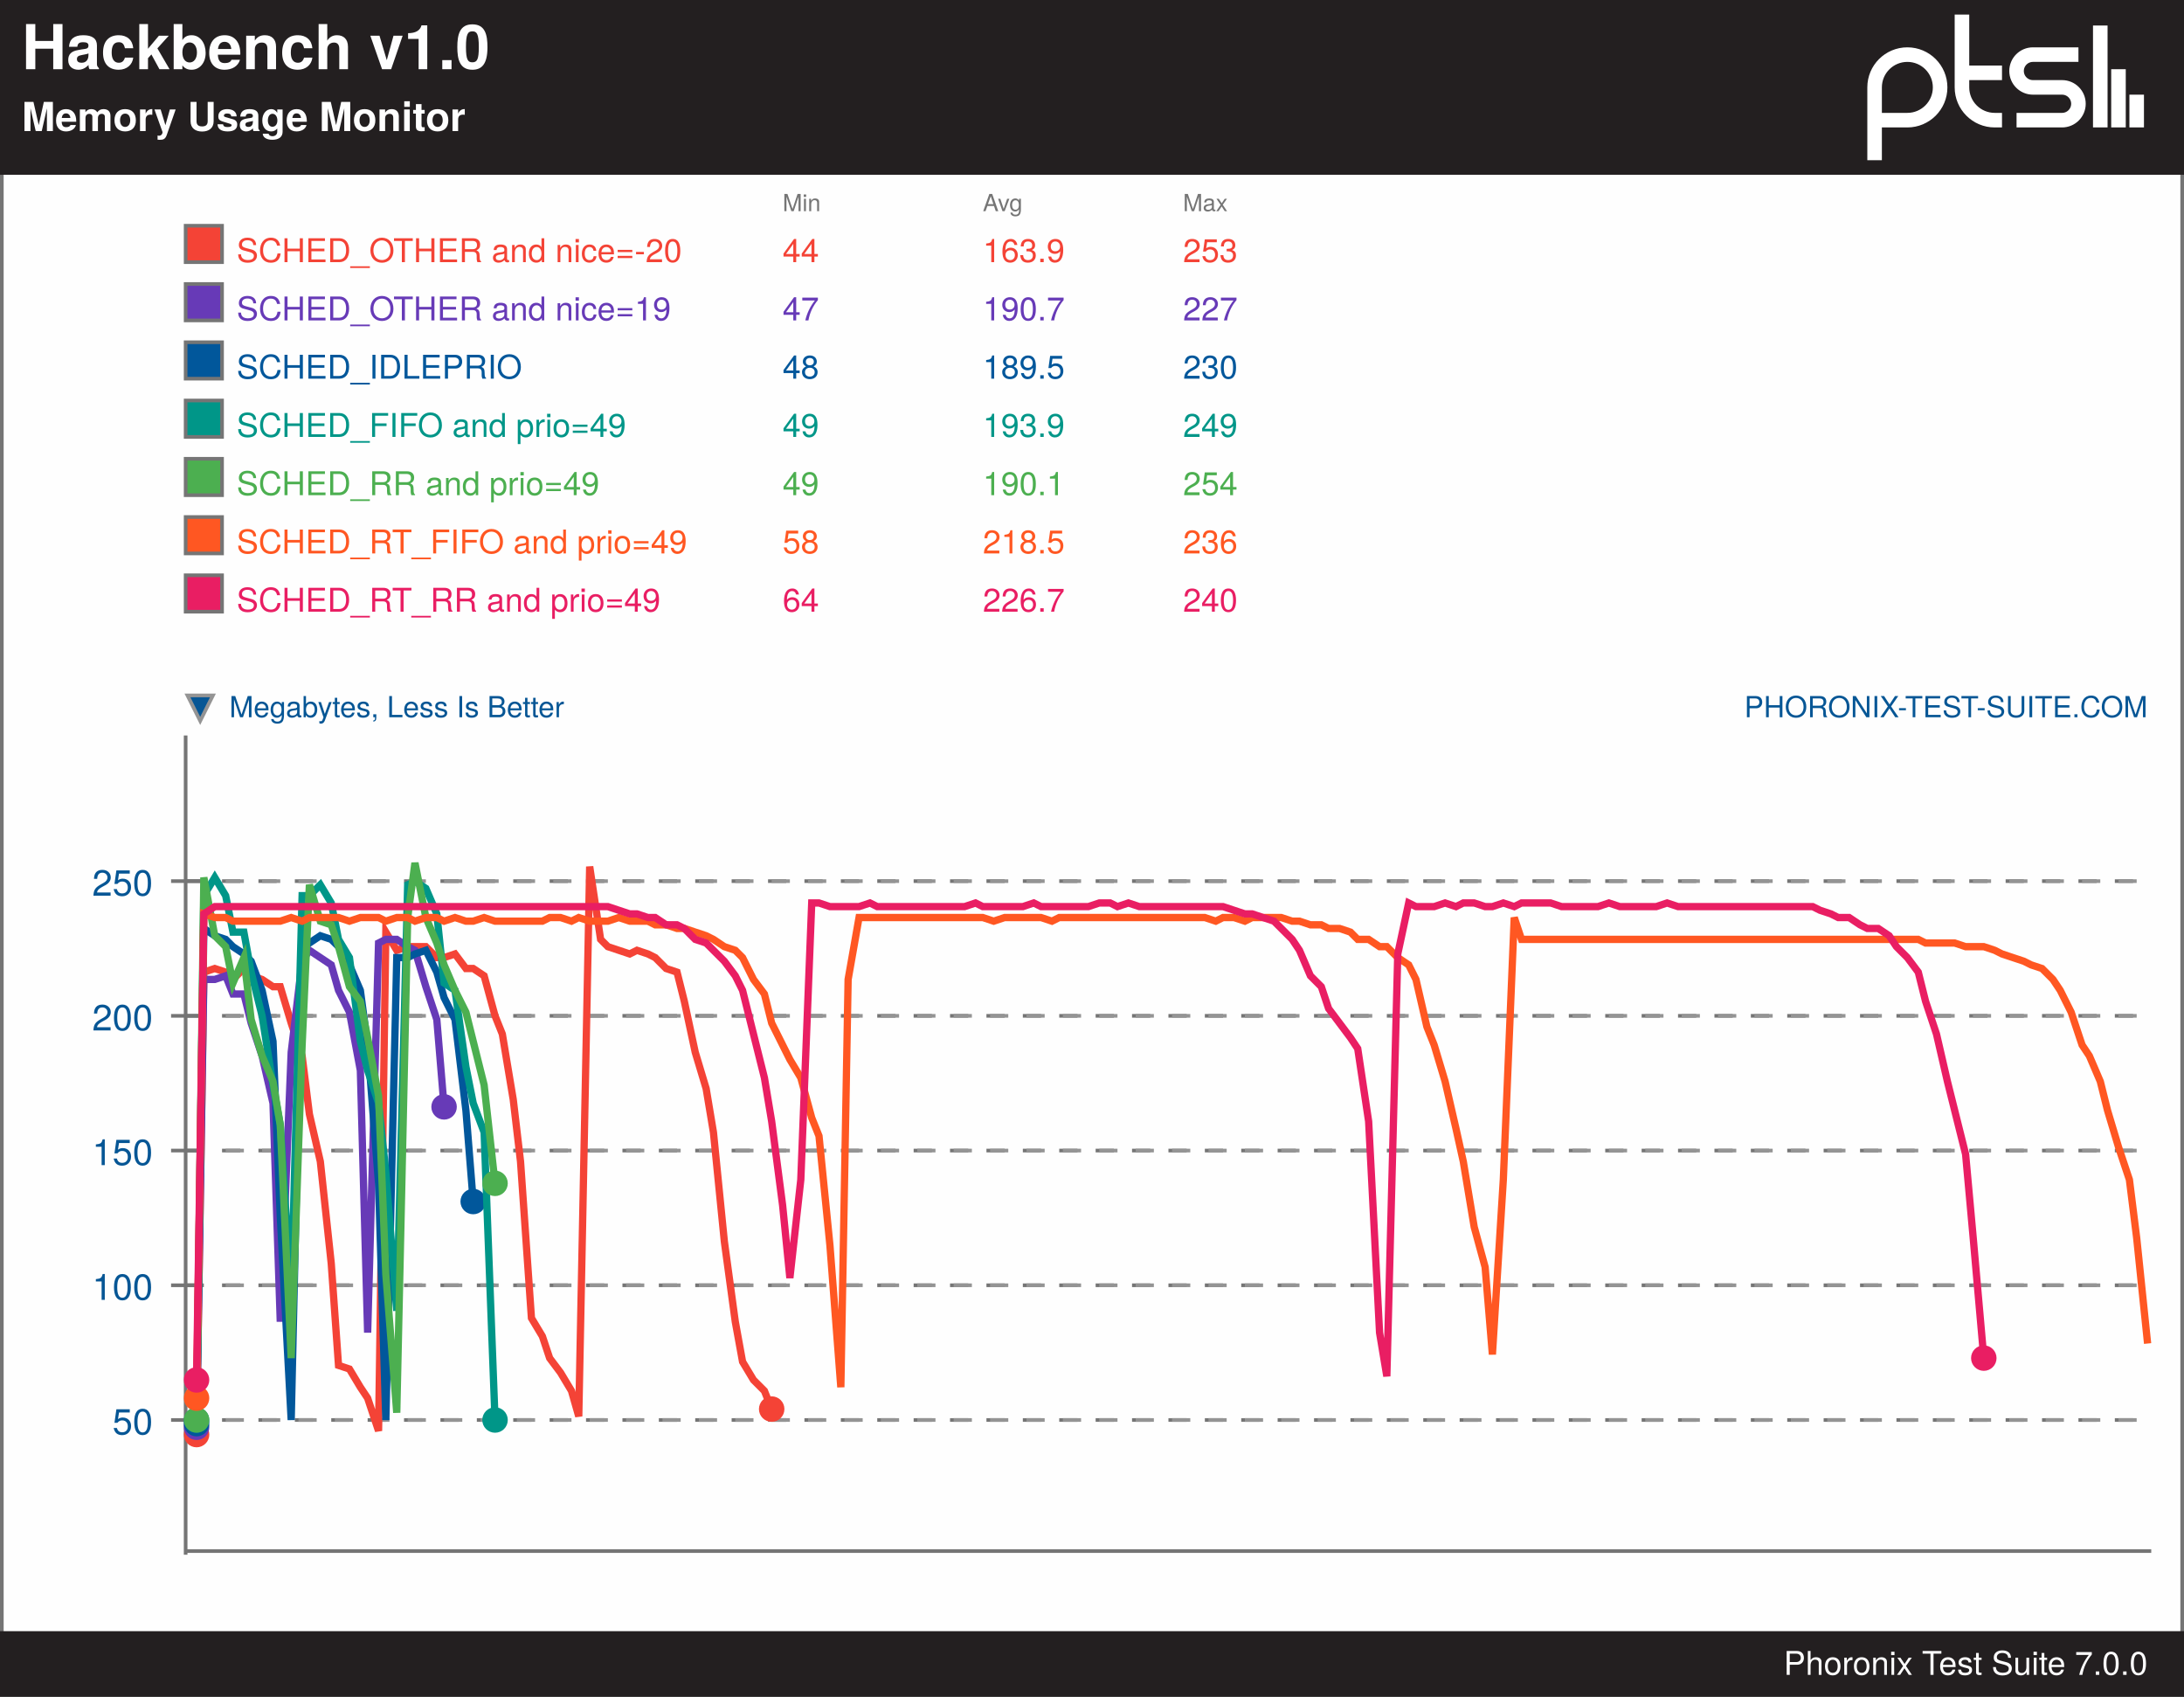
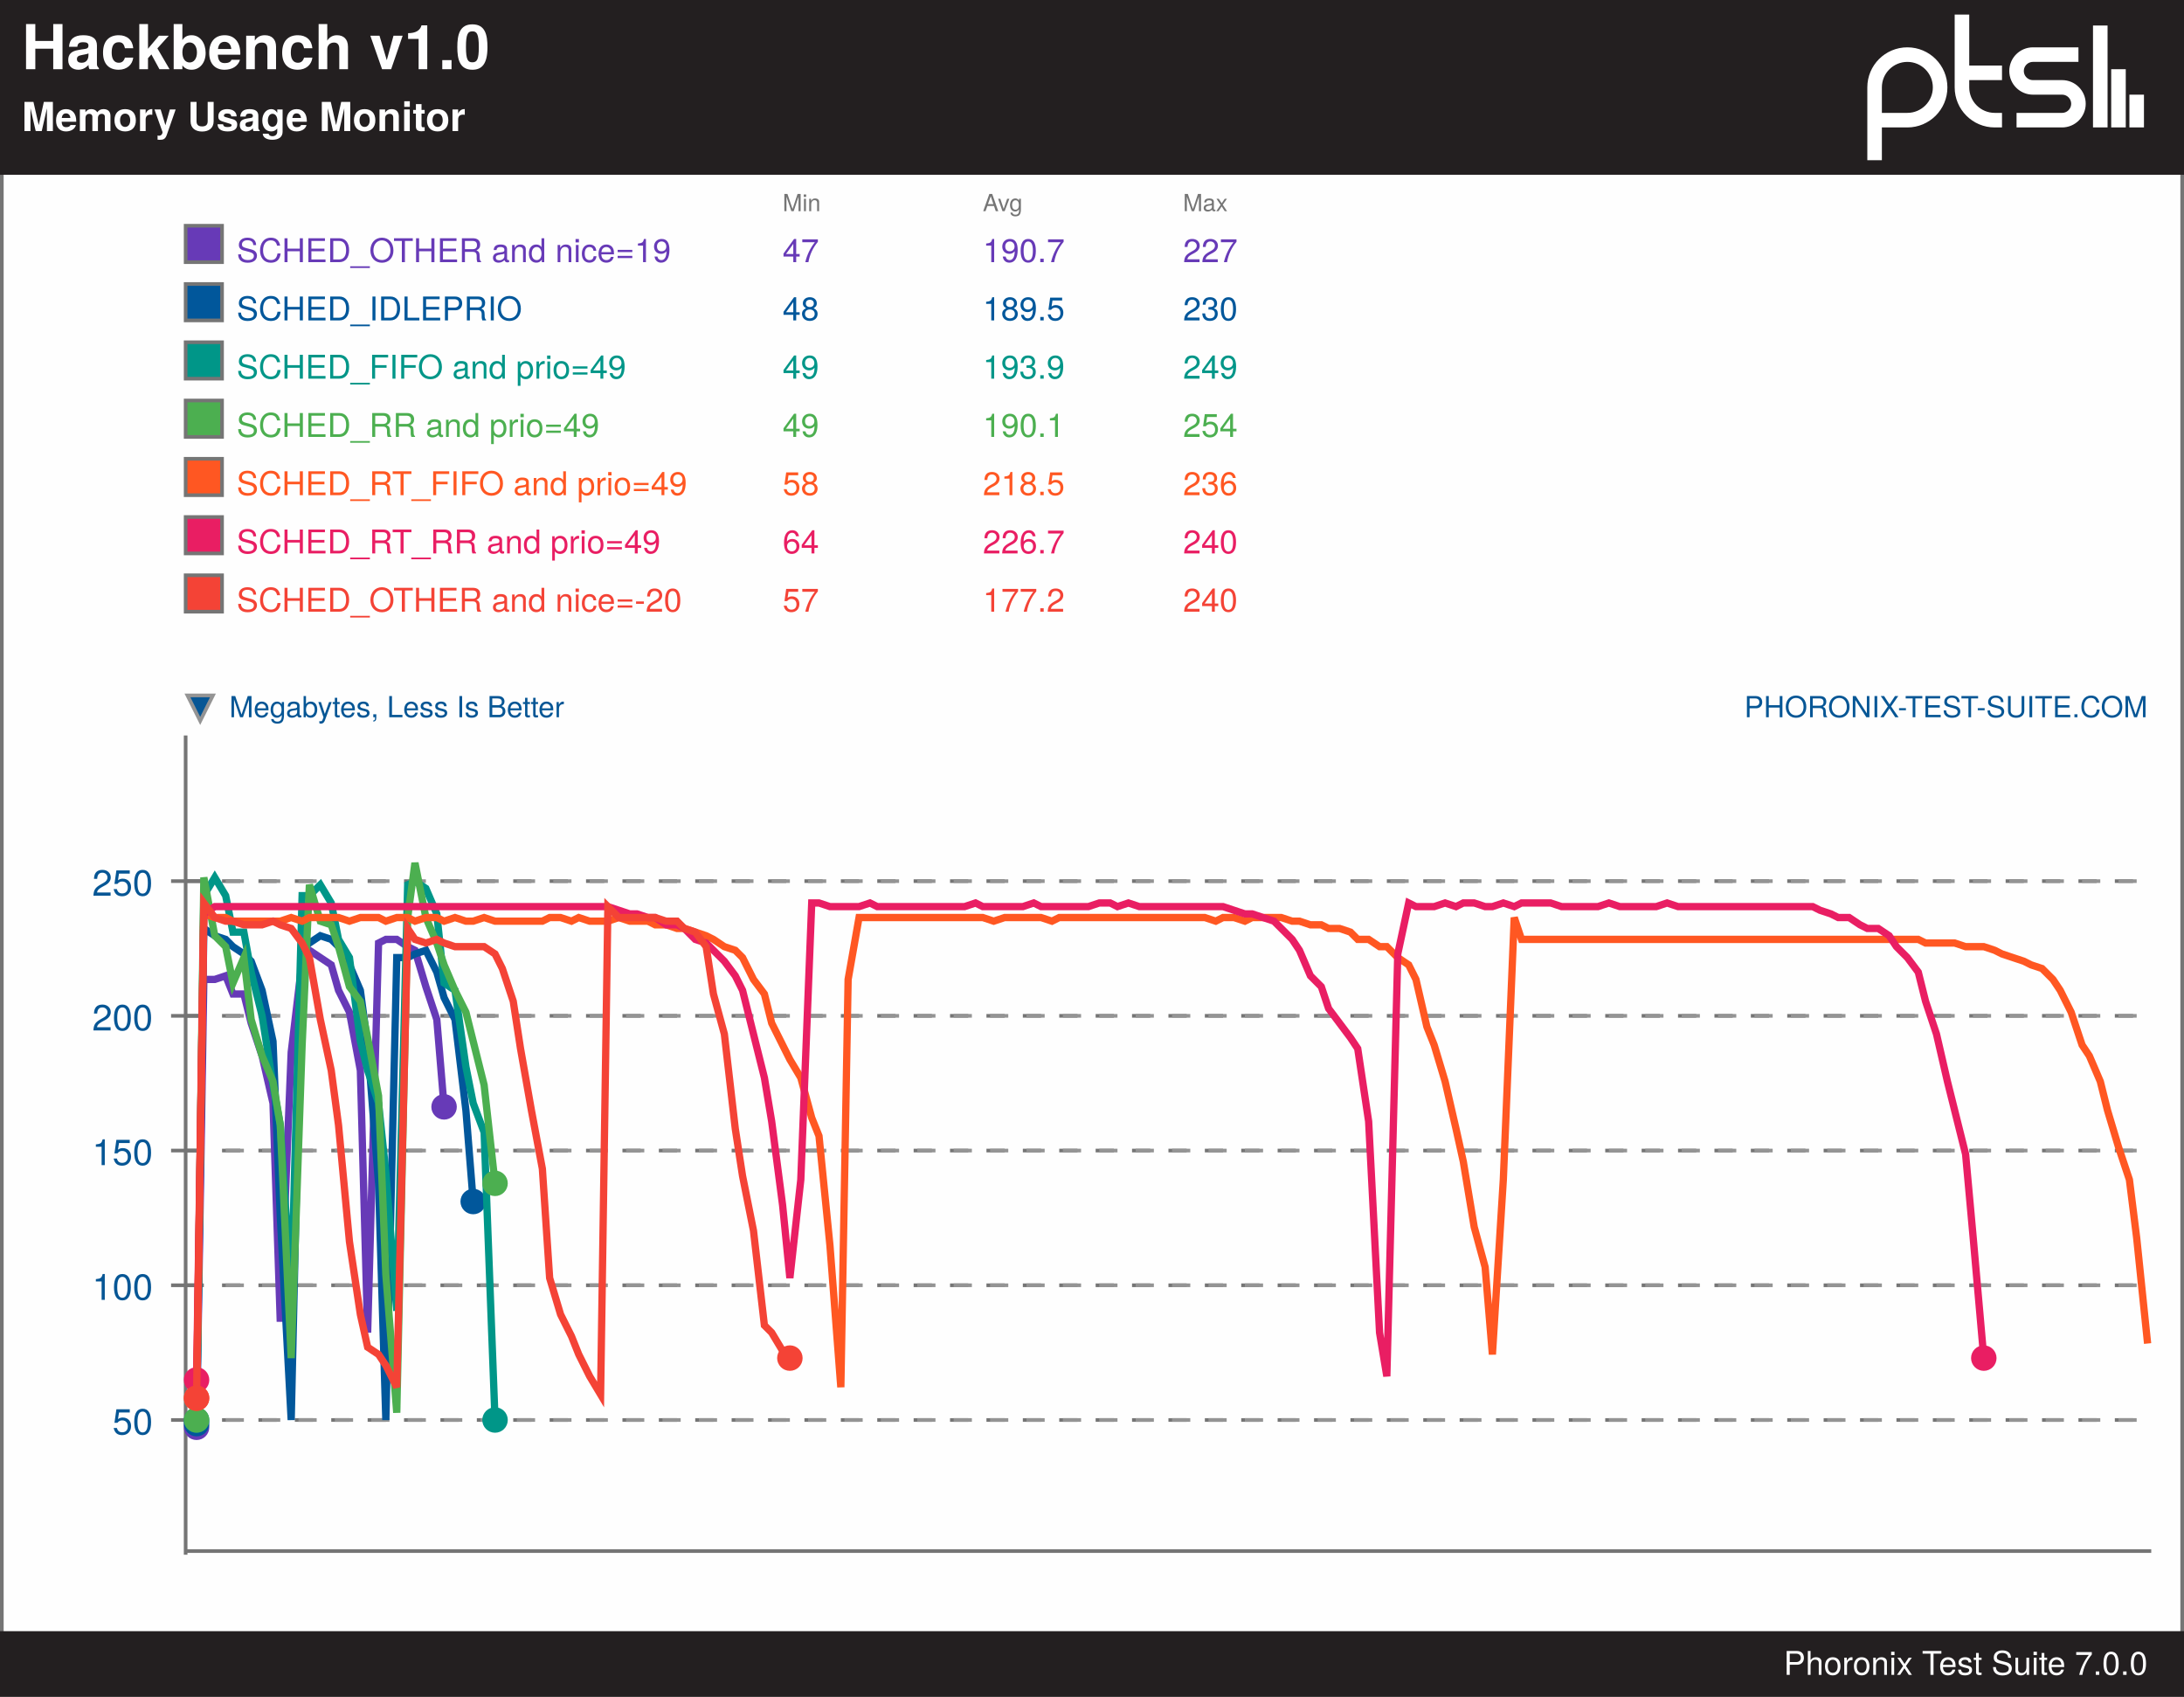
<svg xmlns="http://www.w3.org/2000/svg" xmlns:xlink="http://www.w3.org/1999/xlink" version="1.1" font-family="sans-serif, droid-sans, helvetica, verdana, tahoma" viewbox="0 0 600 466" width="600" height="466" preserveAspectRatio="xMinYMin meet">
  <rect x="0" y="0" width="600" height="466" fill="#FEFEFE" stroke="#757575" stroke-width="2" />
  <g font-size="6.5" fill="#757575">
    <text y="58" x="215">Min</text>
    <text y="58" x="270">Avg</text>
    <text y="58" x="325">Max</text>
  </g>
  <g stroke="#757575" stroke-width="1">
-     <rect x="51" y="62" width="10" height="10" fill="#f44336" />
-     <rect x="51" y="78" width="10" height="10" fill="#673ab7" />
-     <rect x="51" y="94" width="10" height="10" fill="#01579b" />
-     <rect x="51" y="110" width="10" height="10" fill="#009688" />
-     <rect x="51" y="126" width="10" height="10" fill="#4caf50" />
-     <rect x="51" y="142" width="10" height="10" fill="#ff5722" />
-     <rect x="51" y="158" width="10" height="10" fill="#e91e63" />
+     <rect x="51" y="62" width="10" height="10" fill="#673ab7" />
+     <rect x="51" y="78" width="10" height="10" fill="#01579b" />
+     <rect x="51" y="94" width="10" height="10" fill="#009688" />
+     <rect x="51" y="110" width="10" height="10" fill="#4caf50" />
+     <rect x="51" y="126" width="10" height="10" fill="#ff5722" />
+     <rect x="51" y="142" width="10" height="10" fill="#e91e63" />
+     <rect x="51" y="158" width="10" height="10" fill="#f44336" />
+   </g>
+   <g font-size="9" fill="#673ab7">
+     <text x="65" y="72">SCHED_OTHER and nice=19</text>
+     <text y="72" x="215">47</text>
+     <text y="72" x="270">190.7</text>
+     <text y="72" x="325">227</text>
+   </g>
+   <g font-size="9" fill="#01579b">
+     <text x="65" y="88">SCHED_IDLEPRIO</text>
+     <text y="88" x="215">48</text>
+     <text y="88" x="270">189.5</text>
+     <text y="88" x="325">230</text>
+   </g>
+   <g font-size="9" fill="#009688">
+     <text x="65" y="104">SCHED_FIFO and prio=49</text>
+     <text y="104" x="215">49</text>
+     <text y="104" x="270">193.9</text>
+     <text y="104" x="325">249</text>
+   </g>
+   <g font-size="9" fill="#4caf50">
+     <text x="65" y="120">SCHED_RR and prio=49</text>
+     <text y="120" x="215">49</text>
+     <text y="120" x="270">190.1</text>
+     <text y="120" x="325">254</text>
+   </g>
+   <g font-size="9" fill="#ff5722">
+     <text x="65" y="136">SCHED_RT_FIFO and prio=49</text>
+     <text y="136" x="215">58</text>
+     <text y="136" x="270">218.5</text>
+     <text y="136" x="325">236</text>
+   </g>
+   <g font-size="9" fill="#e91e63">
+     <text x="65" y="152">SCHED_RT_RR and prio=49</text>
+     <text y="152" x="215">64</text>
+     <text y="152" x="270">226.7</text>
+     <text y="152" x="325">240</text>
  </g>
  <g font-size="9" fill="#f44336">
-     <text x="65" y="72">SCHED_OTHER and nice=-20</text>
-     <text y="72" x="215">44</text>
-     <text y="72" x="270">163.9</text>
-     <text y="72" x="325">253</text>
-   </g>
-   <g font-size="9" fill="#673ab7">
-     <text x="65" y="88">SCHED_OTHER and nice=19</text>
-     <text y="88" x="215">47</text>
-     <text y="88" x="270">190.7</text>
-     <text y="88" x="325">227</text>
-   </g>
-   <g font-size="9" fill="#01579b">
-     <text x="65" y="104">SCHED_IDLEPRIO</text>
-     <text y="104" x="215">48</text>
-     <text y="104" x="270">189.5</text>
-     <text y="104" x="325">230</text>
-   </g>
-   <g font-size="9" fill="#009688">
-     <text x="65" y="120">SCHED_FIFO and prio=49</text>
-     <text y="120" x="215">49</text>
-     <text y="120" x="270">193.9</text>
-     <text y="120" x="325">249</text>
-   </g>
-   <g font-size="9" fill="#4caf50">
-     <text x="65" y="136">SCHED_RR and prio=49</text>
-     <text y="136" x="215">49</text>
-     <text y="136" x="270">190.1</text>
-     <text y="136" x="325">254</text>
-   </g>
-   <g font-size="9" fill="#ff5722">
-     <text x="65" y="152">SCHED_RT_FIFO and prio=49</text>
-     <text y="152" x="215">58</text>
-     <text y="152" x="270">218.5</text>
-     <text y="152" x="325">236</text>
-   </g>
-   <g font-size="9" fill="#e91e63">
-     <text x="65" y="168">SCHED_RT_RR and prio=49</text>
-     <text y="168" x="215">64</text>
-     <text y="168" x="270">226.7</text>
+     <text x="65" y="168">SCHED_OTHER and nice=-20</text>
+     <text y="168" x="215">57</text>
+     <text y="168" x="270">177.2</text>
    <text y="168" x="325">240</text>
  </g>
  <g stroke="#757575" stroke-width="1">
    <line x1="51" y1="202" x2="51" y2="427" />
    <line x1="51" y1="426" x2="591" y2="426" />
  </g>
  <a xlink:href="http://www.phoronix-test-suite.com/" xlink:show="new">
    <text x="590" y="197" font-size="8" fill="#065695" text-anchor="end" xlink:show="new">PHORONIX-TEST-SUITE.COM</text>
  </a>
  <polygon points="55,198 58.5,191 51.5,191" fill="#065695" stroke="#949494" stroke-width="1" />
  <text x="63" y="197" font-size="8" fill="#065695" text-anchor="start">Megabytes, Less Is Better</text>
  <rect x="0" y="0" width="600" height="48" fill="#231f20" />
  <text x="6" y="19" font-size="17" fill="#FEFEFE" text-anchor="start" xlink:show="new" font-weight="bold">Hackbench v1.0</text>
  <text x="6" y="36" font-size="11" font-weight="bold" fill="#FEFEFE" text-anchor="start">Memory Usage Monitor</text>
  <path d="m74 22v9m-5-16v16m-5-28v28m-23-2h12.5c2.485 0 4.5-2.015 4.5-4.5s-2.015-4.5-4.5-4.5h-8c-2.485 0-4.5-2.015-4.5-4.5s2.015-4.5 4.5-4.5h12.5m-21 5h-11m11 13h-2c-4.971 0-9-4.029-9-9v-20m-24 40v-20c0-4.971 4.029-9 9-9 4.971 0 9 4.029 9 9s-4.029 9-9 9h-9" stroke="#ffffff" stroke-width="4" fill="none" transform="translate(513,4)" />
  <g stroke="#757575" stroke-width="1" stroke-dasharray="5,5">
    <line x1="51" y1="390" x2="590" y2="390" />
    <line x1="51" y1="353" x2="590" y2="353" />
    <line x1="51" y1="316" x2="590" y2="316" />
    <line x1="51" y1="279" x2="590" y2="279" />
    <line x1="51" y1="242" x2="590" y2="242" />
  </g>
  <g stroke="#757575" stroke-width="1">
    <line x1="47" y1="390" x2="55" y2="390" />
    <line x1="47" y1="353" x2="55" y2="353" />
    <line x1="47" y1="316" x2="55" y2="316" />
    <line x1="47" y1="279" x2="55" y2="279" />
    <line x1="47" y1="242" x2="55" y2="242" />
  </g>
  <g stroke="#949494" stroke-width="1" stroke-dasharray="5,5">
    <line x1="62" y1="390" x2="590" y2="390" />
    <line x1="62" y1="353" x2="590" y2="353" />
    <line x1="62" y1="316" x2="590" y2="316" />
    <line x1="62" y1="279" x2="590" y2="279" />
    <line x1="62" y1="242" x2="590" y2="242" />
  </g>
  <g font-size="10" fill="#065695" text-anchor="end">
    <text x="42" y="394">50</text>
    <text x="42" y="357">100</text>
    <text x="42" y="320">150</text>
    <text x="42" y="283">200</text>
    <text x="42" y="246">250</text>
  </g>
-   <g stroke="#f44336" stroke-width="1" fill="#f44336">
-     <polyline points="54,394 56,267 59,266 62,267 64,269 67,266 69,268 72,269 75,271 77,271 80,281 83,290 85,306 88,319 91,347 93,375 96,376 99,381 101,384 104,393 106,256 109,261 112,260 114,260 117,260 120,263 122,263 125,262 128,266 130,266 133,268 136,279 138,284 141,302 143,319 146,362 149,367 151,373 154,377 157,382 159,389 162,238 165,258 167,260 170,261 173,262 175,261 178,262 180,263 183,266 186,267 188,275 191,289 194,299 196,311 199,341 202,363 204,374 207,379 210,382 212,387" fill="none" stroke-width="2" />
-     <ellipse cx="54" cy="394" rx="3" ry="3" xlink:title="SCHED_OTHER and nice=-20: 44" />
-     <ellipse cx="212" cy="387" rx="3" ry="3" xlink:title="SCHED_OTHER and nice=-20: 53" />
-   </g>
  <g stroke="#673ab7" stroke-width="1" fill="#673ab7">
    <polyline points="54,392 56,269 59,269 62,268 64,273 67,273 69,281 72,290 75,303 77,363 80,289 83,264 85,261 88,263 91,265 93,272 96,278 99,294 101,366 104,259 106,258 109,258 112,260 114,261 117,271 120,280 122,304" fill="none" stroke-width="2" />
    <ellipse cx="54" cy="392" rx="3" ry="3" xlink:title="SCHED_OTHER and nice=19: 47" />
    <ellipse cx="122" cy="304" rx="3" ry="3" xlink:title="SCHED_OTHER and nice=19: 165" />
  </g>
  <g stroke="#01579b" stroke-width="1" fill="#01579b">
    <polyline points="54,391 56,255 59,257 62,258 64,260 67,262 69,264 72,272 75,286 77,334 80,390 83,258 85,259 88,257 91,258 93,260 96,265 99,272 101,287 104,325 106,390 109,263 112,263 114,262 117,261 120,267 122,274 125,280 128,305 130,330" fill="none" stroke-width="2" />
    <ellipse cx="54" cy="391" rx="3" ry="3" xlink:title="SCHED_IDLEPRIO: 48" />
    <ellipse cx="130" cy="330" rx="3" ry="3" xlink:title="SCHED_IDLEPRIO: 130" />
  </g>
  <g stroke="#009688" stroke-width="1" fill="#009688">
    <polyline points="54,390 56,246 59,241 62,246 64,256 67,256 69,267 72,279 75,298 77,309 80,356 83,246 85,246 88,243 91,248 93,258 96,263 99,286 101,294 104,303 106,322 109,360 112,243 114,242 117,244 120,251 122,270 125,272 128,293 130,303 133,311 136,390" fill="none" stroke-width="2" />
    <ellipse cx="54" cy="390" rx="3" ry="3" xlink:title="SCHED_FIFO and prio=49: 49" />
    <ellipse cx="136" cy="390" rx="3" ry="3" xlink:title="SCHED_FIFO and prio=49: 50" />
  </g>
  <g stroke="#4caf50" stroke-width="1" fill="#4caf50">
    <polyline points="54,390 56,241 59,257 62,260 64,270 67,263 69,280 72,290 75,297 77,309 80,373 83,287 85,243 88,253 91,254 93,260 96,271 99,275 101,285 104,301 106,350 109,388 112,252 114,237 117,252 120,259 122,265 125,272 128,278 130,286 133,298 136,325" fill="none" stroke-width="2" />
    <ellipse cx="54" cy="390" rx="3" ry="3" xlink:title="SCHED_RR and prio=49: 49" />
    <ellipse cx="136" cy="325" rx="3" ry="3" xlink:title="SCHED_RR and prio=49: 136" />
  </g>
  <g stroke="#ff5722" stroke-width="1" fill="#ff5722">
    <polyline points="54,384 56,251 59,252 62,252 64,253 67,253 69,253 72,253 75,253 77,253 80,252 83,253 85,252 88,252 91,252 93,252 96,253 99,252 101,252 104,252 106,253 109,252 112,252 114,253 117,252 120,252 122,253 125,252 128,253 130,253 133,252 136,253 138,253 141,253 143,253 146,253 149,253 151,252 154,252 157,253 159,252 162,253 165,253 167,253 170,252 173,253 175,253 178,253 180,254 183,254 186,255 188,255 191,256 194,257 196,258 199,260 202,261 204,263 207,269 210,273 212,281 215,287 217,291 220,296 223,307 225,312 228,342 231,381 233,269 236,252 239,252 241,252 244,252 247,252 249,252 252,252 254,252 257,252 260,252 262,252 265,252 268,252 270,252 273,253 276,252 278,252 281,252 284,252 286,252 289,253 291,252 294,252 297,252 299,252 302,252 305,252 307,252 310,252 313,252 315,252 318,252 321,252 323,252 326,252 328,252 331,252 334,253 336,252 339,252 342,253 344,252 347,252 350,252 352,252 355,253 357,253 360,254 363,254 365,255 368,255 371,256 373,258 376,258 379,260 381,260 384,263 387,265 389,269 392,282 394,287 397,297 400,310 402,319 405,337 408,348 410,372 413,324 416,252 418,258 421,258 424,258 426,258 429,258 431,258 434,258 437,258 439,258 442,258 445,258 447,258 450,258 453,258 455,258 458,258 461,258 463,258 466,258 468,258 471,258 474,258 476,258 479,258 482,258 484,258 487,258 490,258 492,258 495,258 498,258 500,258 503,258 505,258 508,258 511,258 513,258 516,258 519,258 521,258 524,258 527,258 529,259 532,259 535,259 537,259 540,260 542,260 545,260 548,261 550,262 553,263 556,264 558,265 561,266 564,269 566,272 569,278 572,287 574,290 577,297 579,305 582,315 585,324 587,340 590,369" fill="none" stroke-width="2" />
    <ellipse cx="54" cy="384" rx="3" ry="3" xlink:title="SCHED_RT_FIFO and prio=49: 58" />
  </g>
  <g stroke="#e91e63" stroke-width="1" fill="#e91e63">
    <polyline points="54,379 56,251 59,249 62,249 64,249 67,249 69,249 72,249 75,249 77,249 80,249 83,249 85,249 88,249 91,249 93,249 96,249 99,249 101,249 104,249 106,249 109,249 112,249 114,249 117,249 120,249 122,249 125,249 128,249 130,249 133,249 136,249 138,249 141,249 143,249 146,249 149,249 151,249 154,249 157,249 159,249 162,249 165,249 167,249 170,250 173,251 175,251 178,252 180,252 183,254 186,254 188,255 191,258 194,259 196,261 199,264 202,268 204,272 207,284 210,296 212,308 215,331 217,351 220,324 223,248 225,248 228,249 231,249 233,249 236,249 239,248 241,249 244,249 247,249 249,249 252,249 254,249 257,249 260,249 262,249 265,249 268,248 270,249 273,249 276,249 278,249 281,249 284,248 286,249 289,249 291,249 294,249 297,249 299,249 302,248 305,248 307,249 310,248 313,249 315,249 318,249 321,249 323,249 326,249 328,249 331,249 334,249 336,249 339,250 342,251 344,251 347,252 350,253 352,255 355,258 357,261 360,268 363,271 365,277 368,281 371,285 373,288 376,308 379,366 381,378 384,262 387,248 389,249 392,249 394,249 397,248 400,249 402,248 405,248 408,249 410,249 413,248 416,249 418,248 421,248 424,248 426,248 429,249 431,249 434,249 437,249 439,249 442,248 445,249 447,249 450,249 453,249 455,249 458,248 461,249 463,249 466,249 468,249 471,249 474,249 476,249 479,249 482,249 484,249 487,249 490,249 492,249 495,249 498,249 500,250 503,251 505,252 508,252 511,254 513,255 516,255 519,257 521,260 524,263 527,267 529,275 532,284 535,297 537,305 540,317 542,339 545,373" fill="none" stroke-width="2" />
    <ellipse cx="54" cy="379" rx="3" ry="3" xlink:title="SCHED_RT_RR and prio=49: 64" />
    <ellipse cx="545" cy="373" rx="3" ry="3" xlink:title="SCHED_RT_RR and prio=49: 72" />
  </g>
+   <g stroke="#f44336" stroke-width="1" fill="#f44336">
+     <polyline points="54,384 56,248 59,252 62,253 64,253 67,254 69,254 72,254 75,253 77,254 80,255 83,259 85,263 88,280 91,294 93,309 96,341 99,361 101,370 104,372 106,375 109,381 112,255 114,258 117,259 120,258 122,259 125,260 128,260 130,260 133,260 136,262 138,266 141,275 143,288 146,305 149,321 151,351 154,361 157,367 159,372 162,378 165,383 167,249 170,252 173,252 175,252 178,252 180,252 183,253 186,253 188,255 191,256 194,260 196,273 199,284 202,310 204,323 207,338 210,364 212,366 215,371 217,373" fill="none" stroke-width="2" />
+     <ellipse cx="54" cy="384" rx="3" ry="3" xlink:title="SCHED_OTHER and nice=-20: 57" />
+     <ellipse cx="217" cy="373" rx="3" ry="3" xlink:title="SCHED_OTHER and nice=-20: 72" />
+   </g>
  <rect x="0" y="448" width="600" height="18" fill="#231f20" />
  <a xlink:href="http://www.phoronix-test-suite.com/" xlink:show="new">
    <text x="590" y="460" font-size="9" fill="#FEFEFE" text-anchor="end" xlink:show="new">Phoronix Test Suite 7.0.0</text>
  </a>
</svg>
